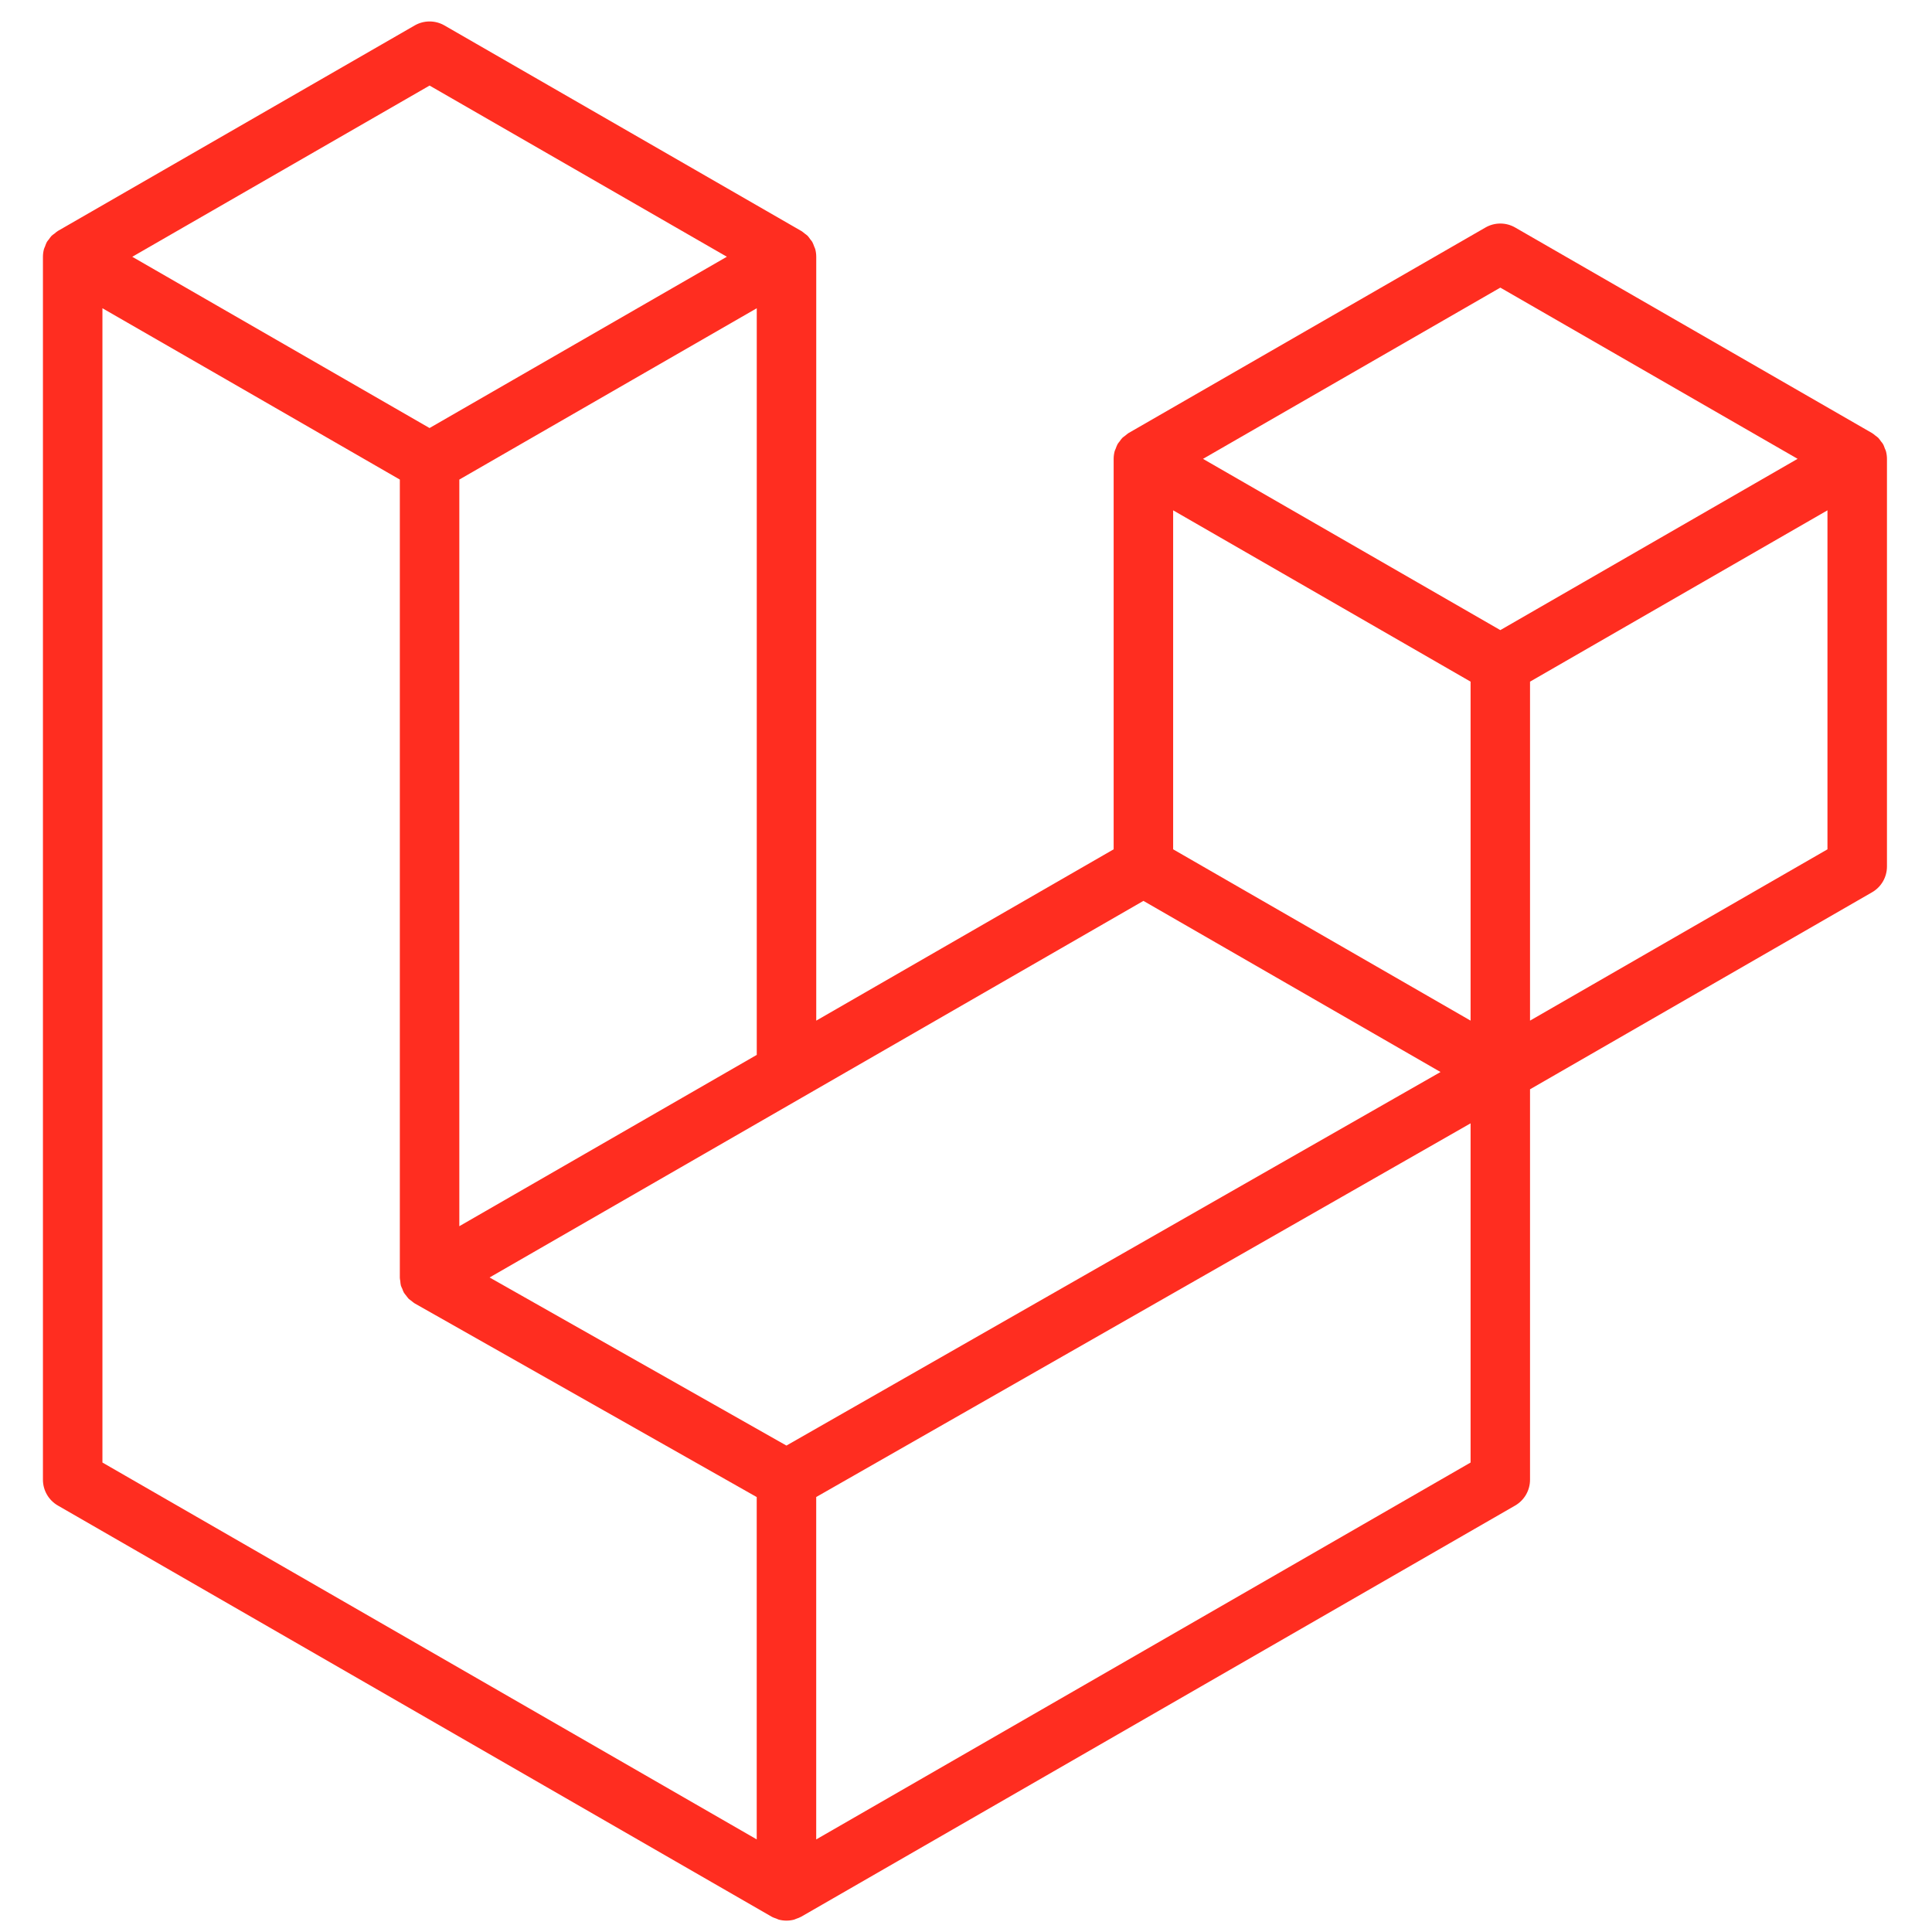
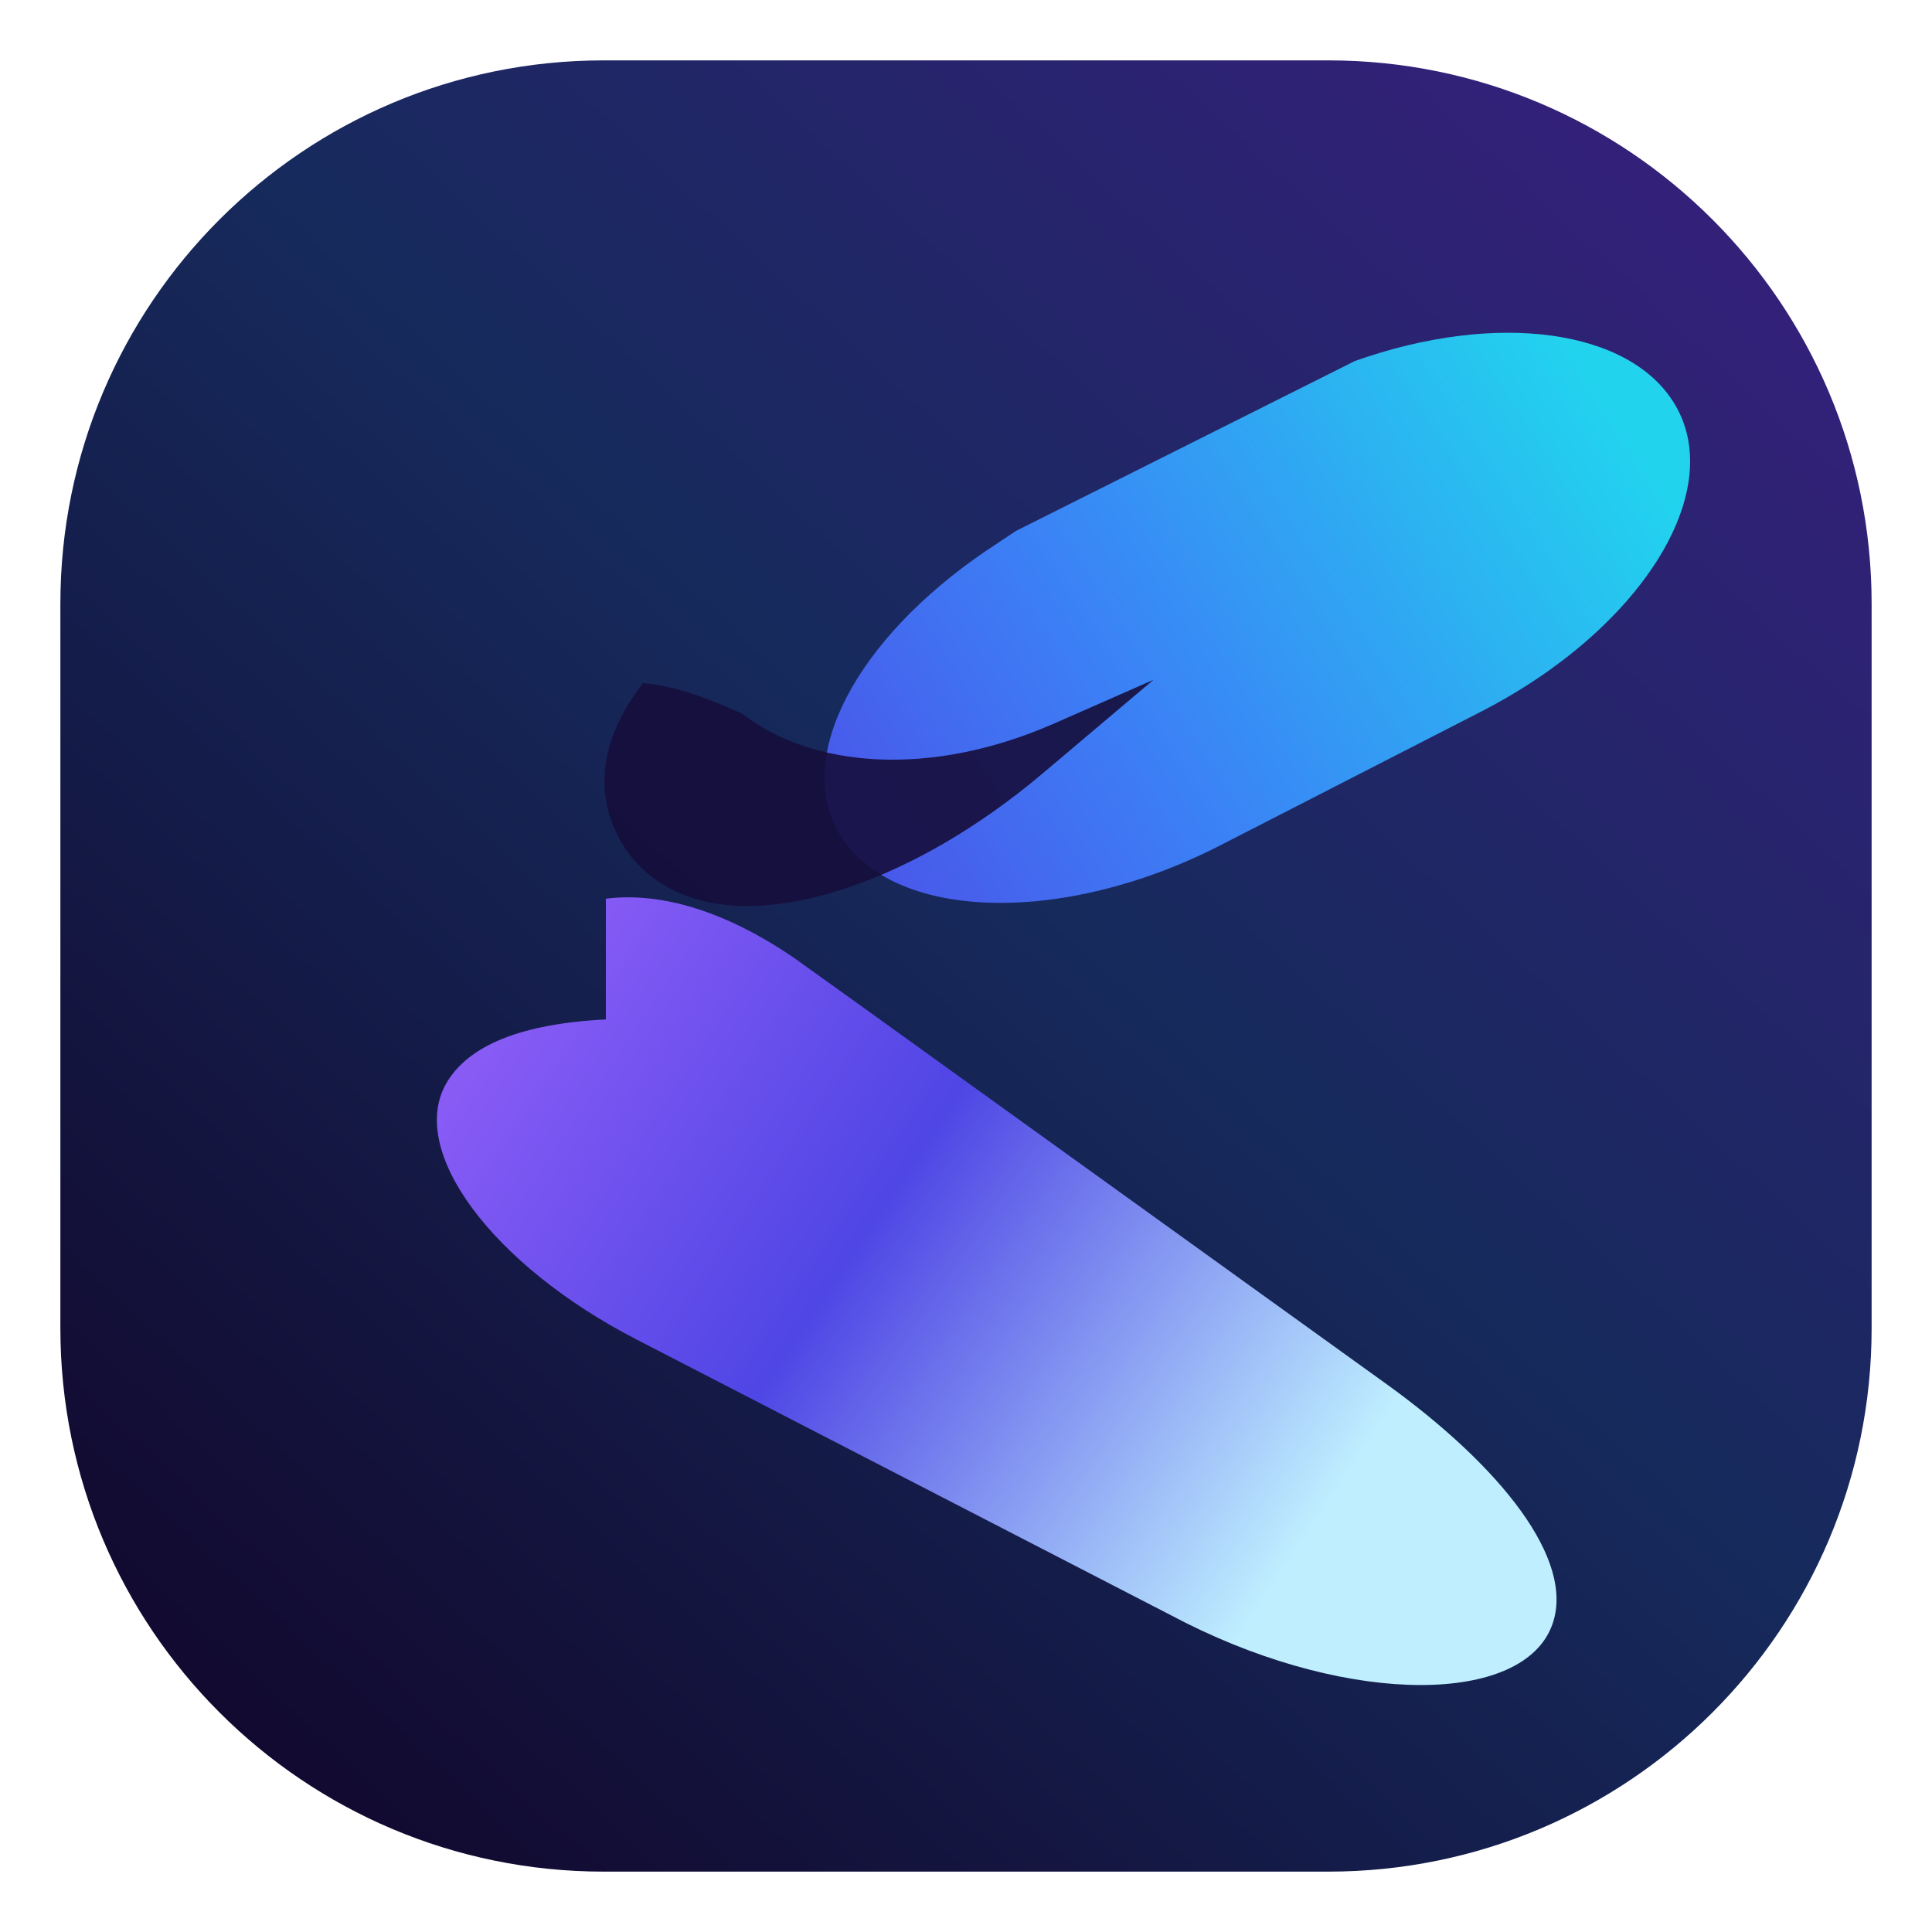
- <svg xmlns="http://www.w3.org/2000/svg" width="166" height="166" viewBox="0 0 166 166" fill="none">
-   <path fill-rule="evenodd" clip-rule="evenodd" d="M162.041 38.759C162.099 38.977 162.129 39.201 162.13 39.426V74.452C162.13 74.902 162.011 75.344 161.786 75.733C161.561 76.122 161.237 76.444 160.847 76.668L131.462 93.594V127.141C131.462 128.054 130.977 128.897 130.186 129.357L68.847 164.683C68.707 164.763 68.554 164.814 68.401 164.868C68.343 164.887 68.289 164.922 68.228 164.938C67.8 165.051 67.349 165.051 66.92 164.938C66.85 164.919 66.786 164.881 66.719 164.855C66.579 164.804 66.432 164.76 66.298 164.683L4.972 129.357C4.583 129.133 4.259 128.81 4.034 128.421C3.808 128.032 3.69 127.591 3.689 127.141L3.689 22.063C3.689 21.834 3.721 21.61 3.779 21.393C3.798 21.32 3.843 21.253 3.868 21.179C3.916 21.045 3.961 20.908 4.031 20.783C4.079 20.7 4.149 20.633 4.206 20.557C4.28 20.454 4.347 20.349 4.433 20.26C4.506 20.186 4.602 20.132 4.685 20.068C4.778 19.992 4.861 19.909 4.966 19.848L35.633 2.185C36.022 1.961 36.462 1.844 36.91 1.844C37.358 1.844 37.798 1.961 38.186 2.185L68.851 19.848H68.857C68.959 19.912 69.045 19.992 69.138 20.065C69.221 20.129 69.313 20.186 69.387 20.257C69.476 20.349 69.54 20.454 69.616 20.557C69.671 20.633 69.744 20.7 69.789 20.783C69.862 20.911 69.904 21.045 69.955 21.179C69.98 21.253 70.025 21.32 70.044 21.396C70.103 21.614 70.133 21.838 70.133 22.063V87.694L95.686 72.974V39.423C95.686 39.2 95.718 38.973 95.775 38.759C95.798 38.683 95.839 38.615 95.865 38.542C95.916 38.408 95.96 38.271 96.031 38.146C96.079 38.063 96.149 37.996 96.203 37.92C96.279 37.818 96.343 37.712 96.433 37.623C96.506 37.549 96.599 37.495 96.681 37.431C96.777 37.355 96.86 37.272 96.962 37.211L127.633 19.548C128.021 19.324 128.461 19.206 128.91 19.206C129.358 19.206 129.798 19.324 130.186 19.548L160.85 37.211C160.959 37.275 161.042 37.355 161.137 37.428C161.217 37.492 161.31 37.549 161.383 37.62C161.473 37.712 161.536 37.818 161.613 37.92C161.67 37.996 161.741 38.063 161.785 38.146C161.859 38.271 161.9 38.408 161.951 38.542C161.98 38.615 162.021 38.683 162.041 38.759ZM157.018 72.974V43.848L146.287 50.028L131.462 58.568V87.694L157.021 72.974H157.018ZM126.354 125.663V96.518L111.771 104.85L70.13 128.626V158.046L126.354 125.663ZM8.801 26.485V125.663L65.018 158.043V128.629L35.649 112L35.64 111.994L35.627 111.988C35.528 111.93 35.445 111.847 35.353 111.777C35.273 111.713 35.18 111.662 35.11 111.592L35.104 111.582C35.021 111.502 34.963 111.403 34.893 111.314C34.829 111.228 34.753 111.154 34.702 111.065L34.699 111.055C34.641 110.96 34.606 110.845 34.565 110.736C34.523 110.64 34.469 110.551 34.443 110.449C34.411 110.328 34.405 110.197 34.392 110.072C34.379 109.976 34.354 109.881 34.354 109.785V109.778V41.205L19.532 32.662L8.801 26.485ZM36.913 7.35L11.364 22.063L36.907 36.777L62.453 22.06L36.907 7.35H36.913ZM50.2 99.174L65.022 90.637V26.485L54.291 32.665L39.466 41.205V105.357L50.2 99.174ZM128.91 24.713L103.363 39.426L128.91 54.14L154.453 39.423L128.91 24.713ZM126.354 58.568L111.529 50.028L100.798 43.848V72.974L115.619 81.511L126.354 87.694V58.568ZM67.571 124.205L105.042 102.803L123.772 92.109L98.245 77.405L68.854 94.334L42.066 109.762L67.571 124.205Z" fill="#FF2D20" />
+ <svg xmlns="http://www.w3.org/2000/svg" width="64" height="64" viewBox="0 0 64 64" fill="none">
+   <defs>
+     <linearGradient id="bg" x1="8" y1="58" x2="56" y2="6" gradientUnits="userSpaceOnUse">
+       <stop stop-color="#12092F" />
+       <stop offset="0.55" stop-color="#162A5C" />
+       <stop offset="1" stop-color="#34207A" />
+     </linearGradient>
+     <linearGradient id="top" x1="25" y1="31" x2="53" y2="13" gradientUnits="userSpaceOnUse">
+       <stop stop-color="#4F46E5" />
+       <stop offset="0.45" stop-color="#3B82F6" />
+       <stop offset="1" stop-color="#22D3EE" />
+     </linearGradient>
+     <linearGradient id="bottom" x1="15" y1="35" x2="42" y2="53" gradientUnits="userSpaceOnUse">
+       <stop stop-color="#8B5CF6" />
+       <stop offset="0.45" stop-color="#4F46E5" />
+       <stop offset="1" stop-color="#BFEFFF" />
+     </linearGradient>
+   </defs>
+   <rect x="2" y="2" width="60" height="60" rx="18" fill="url(#bg)" />
+   <path d="M44.88 11.96c4.7-1.67 9.13-1.06 10.61 1.45 1.72 2.91-1.17 7.47-6.44 10.17l-8.62 4.42c-5.26 2.7-10.93 2.51-12.64-.4-1.48-2.51.55-6.41 4.87-9.35l.99-.66 11.23-5.63Z" fill="url(#top)" />
+   <path d="M24.6 23.65c2.28 1.78 6.2 2.12 10.29.33l3.32-1.46-3.67 3.1c-4.24 3.58-8.86 5.06-11.65 4.11-1.1-.37-1.96-1.09-2.44-2.08-.79-1.58-.47-3.31.85-5.02.95.08 1.99.42 3.3 1.02Z" fill="#160E3B" fill-opacity=".9" />
+   <path d="M20.07 29.77c1.84-.23 3.99.42 6.26 1.98l2.01 1.44 17.59 12.66c3.76 2.71 6.27 5.82 5.49 7.97-.95 2.64-6.61 2.71-12.14-.06L21.1 44.38c-4.8-2.47-7.63-6.28-6.3-8.52.72-1.22 2.45-1.95 5.27-2.09Z" fill="url(#bottom)" />
</svg>
